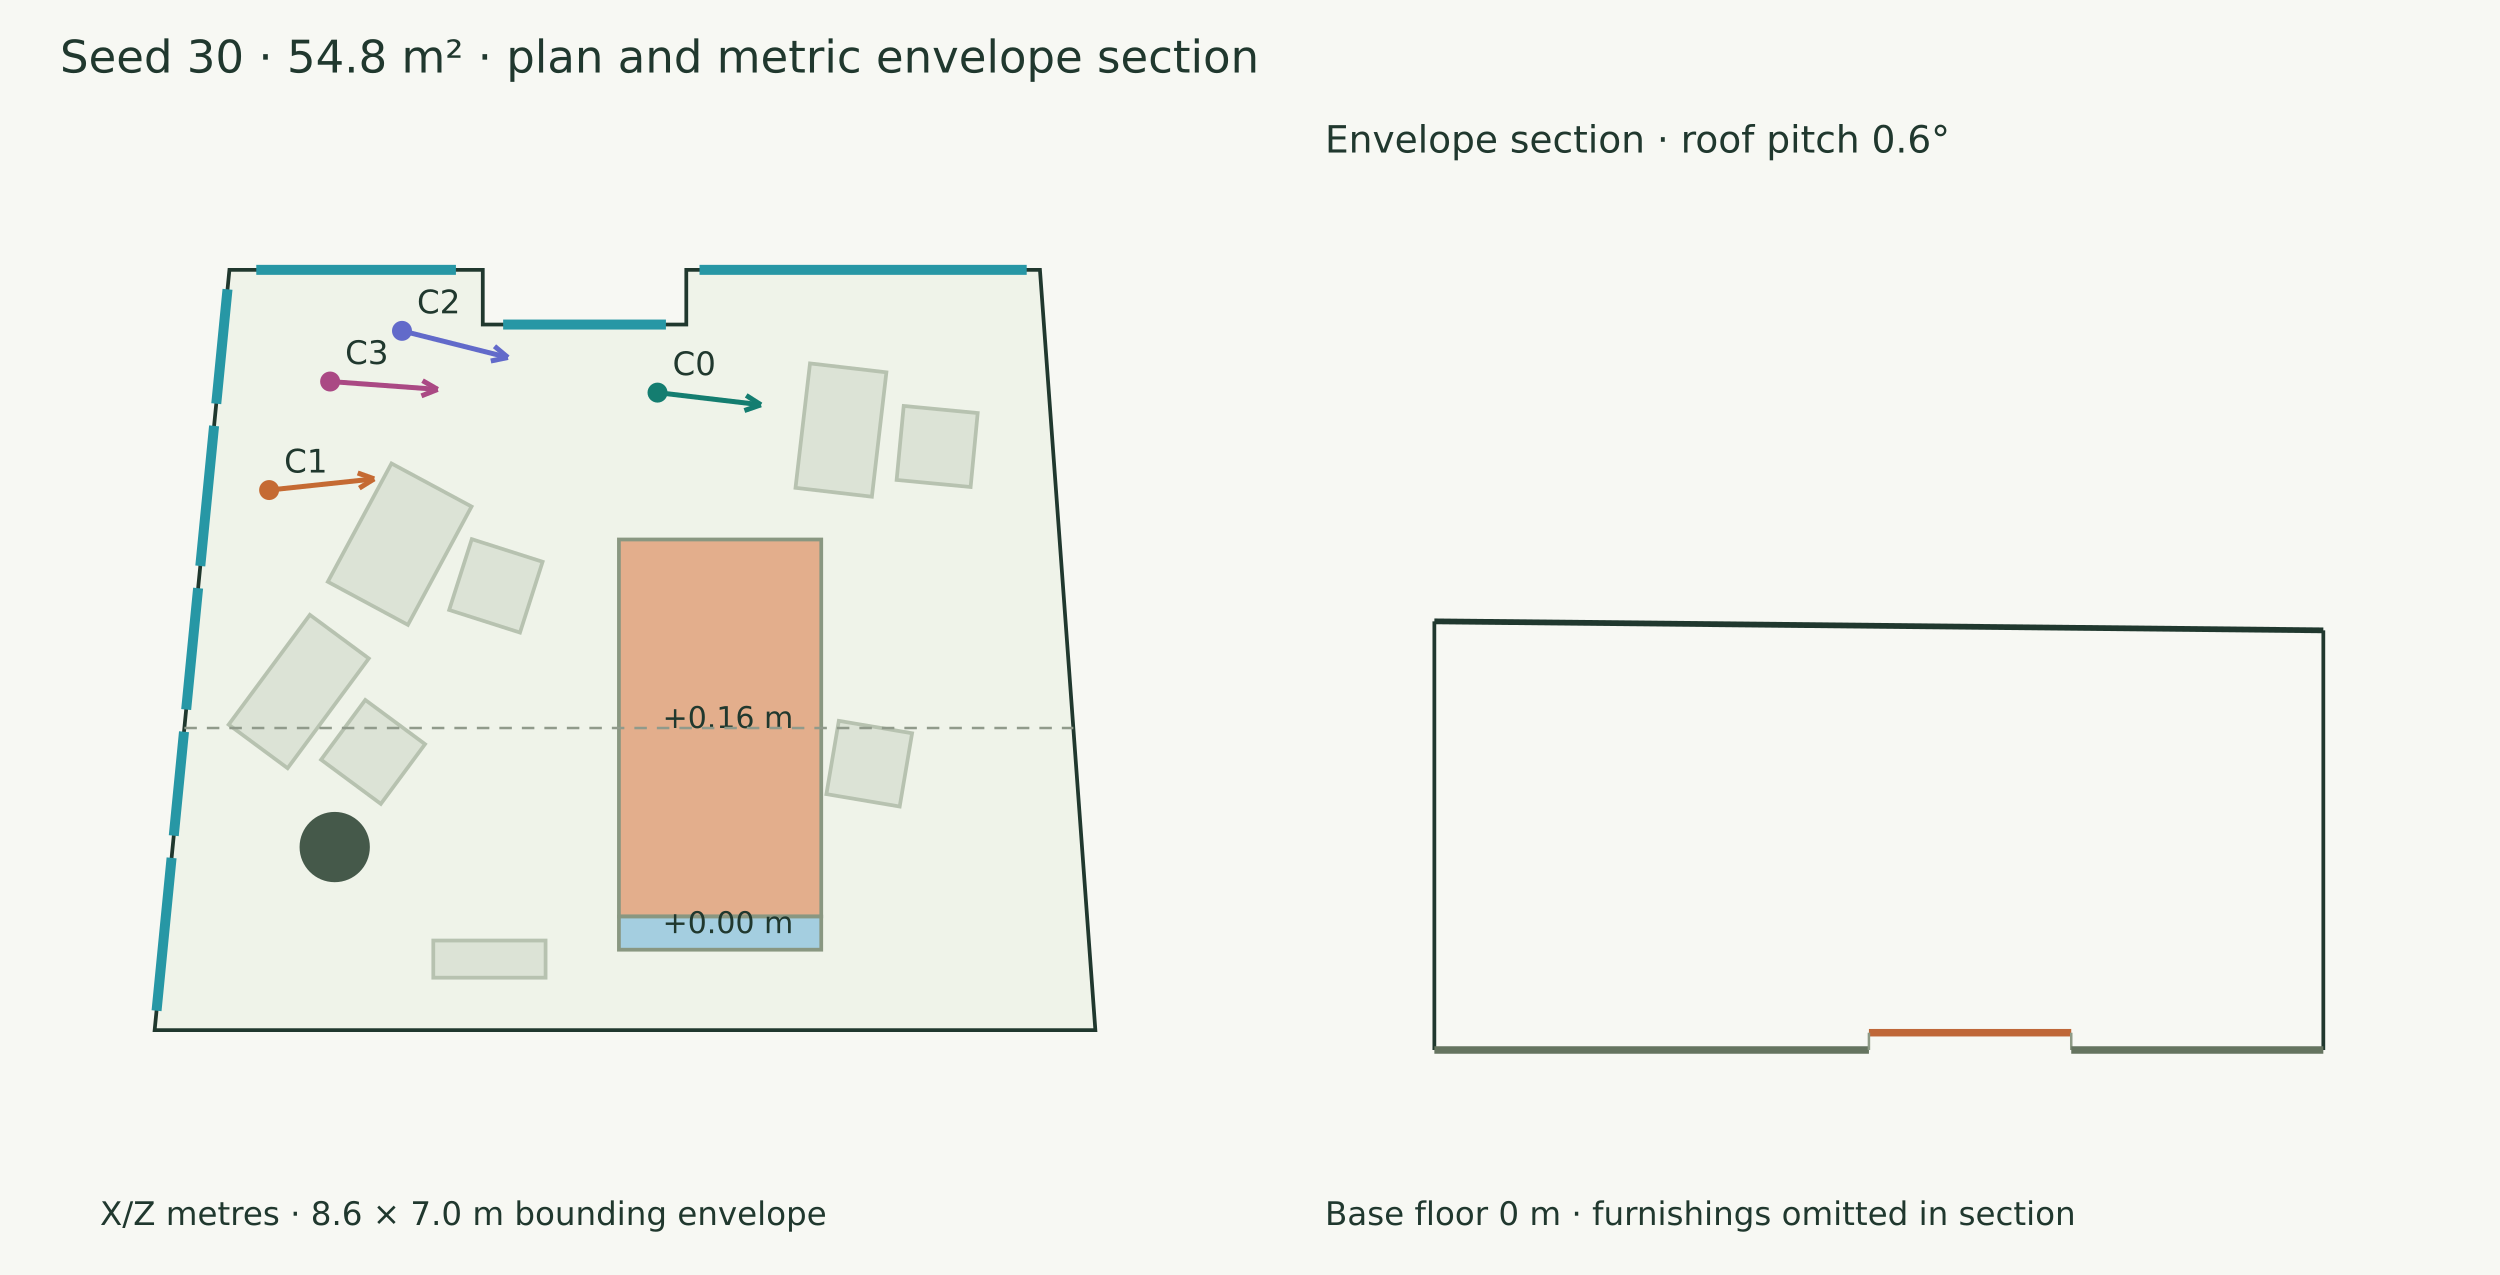
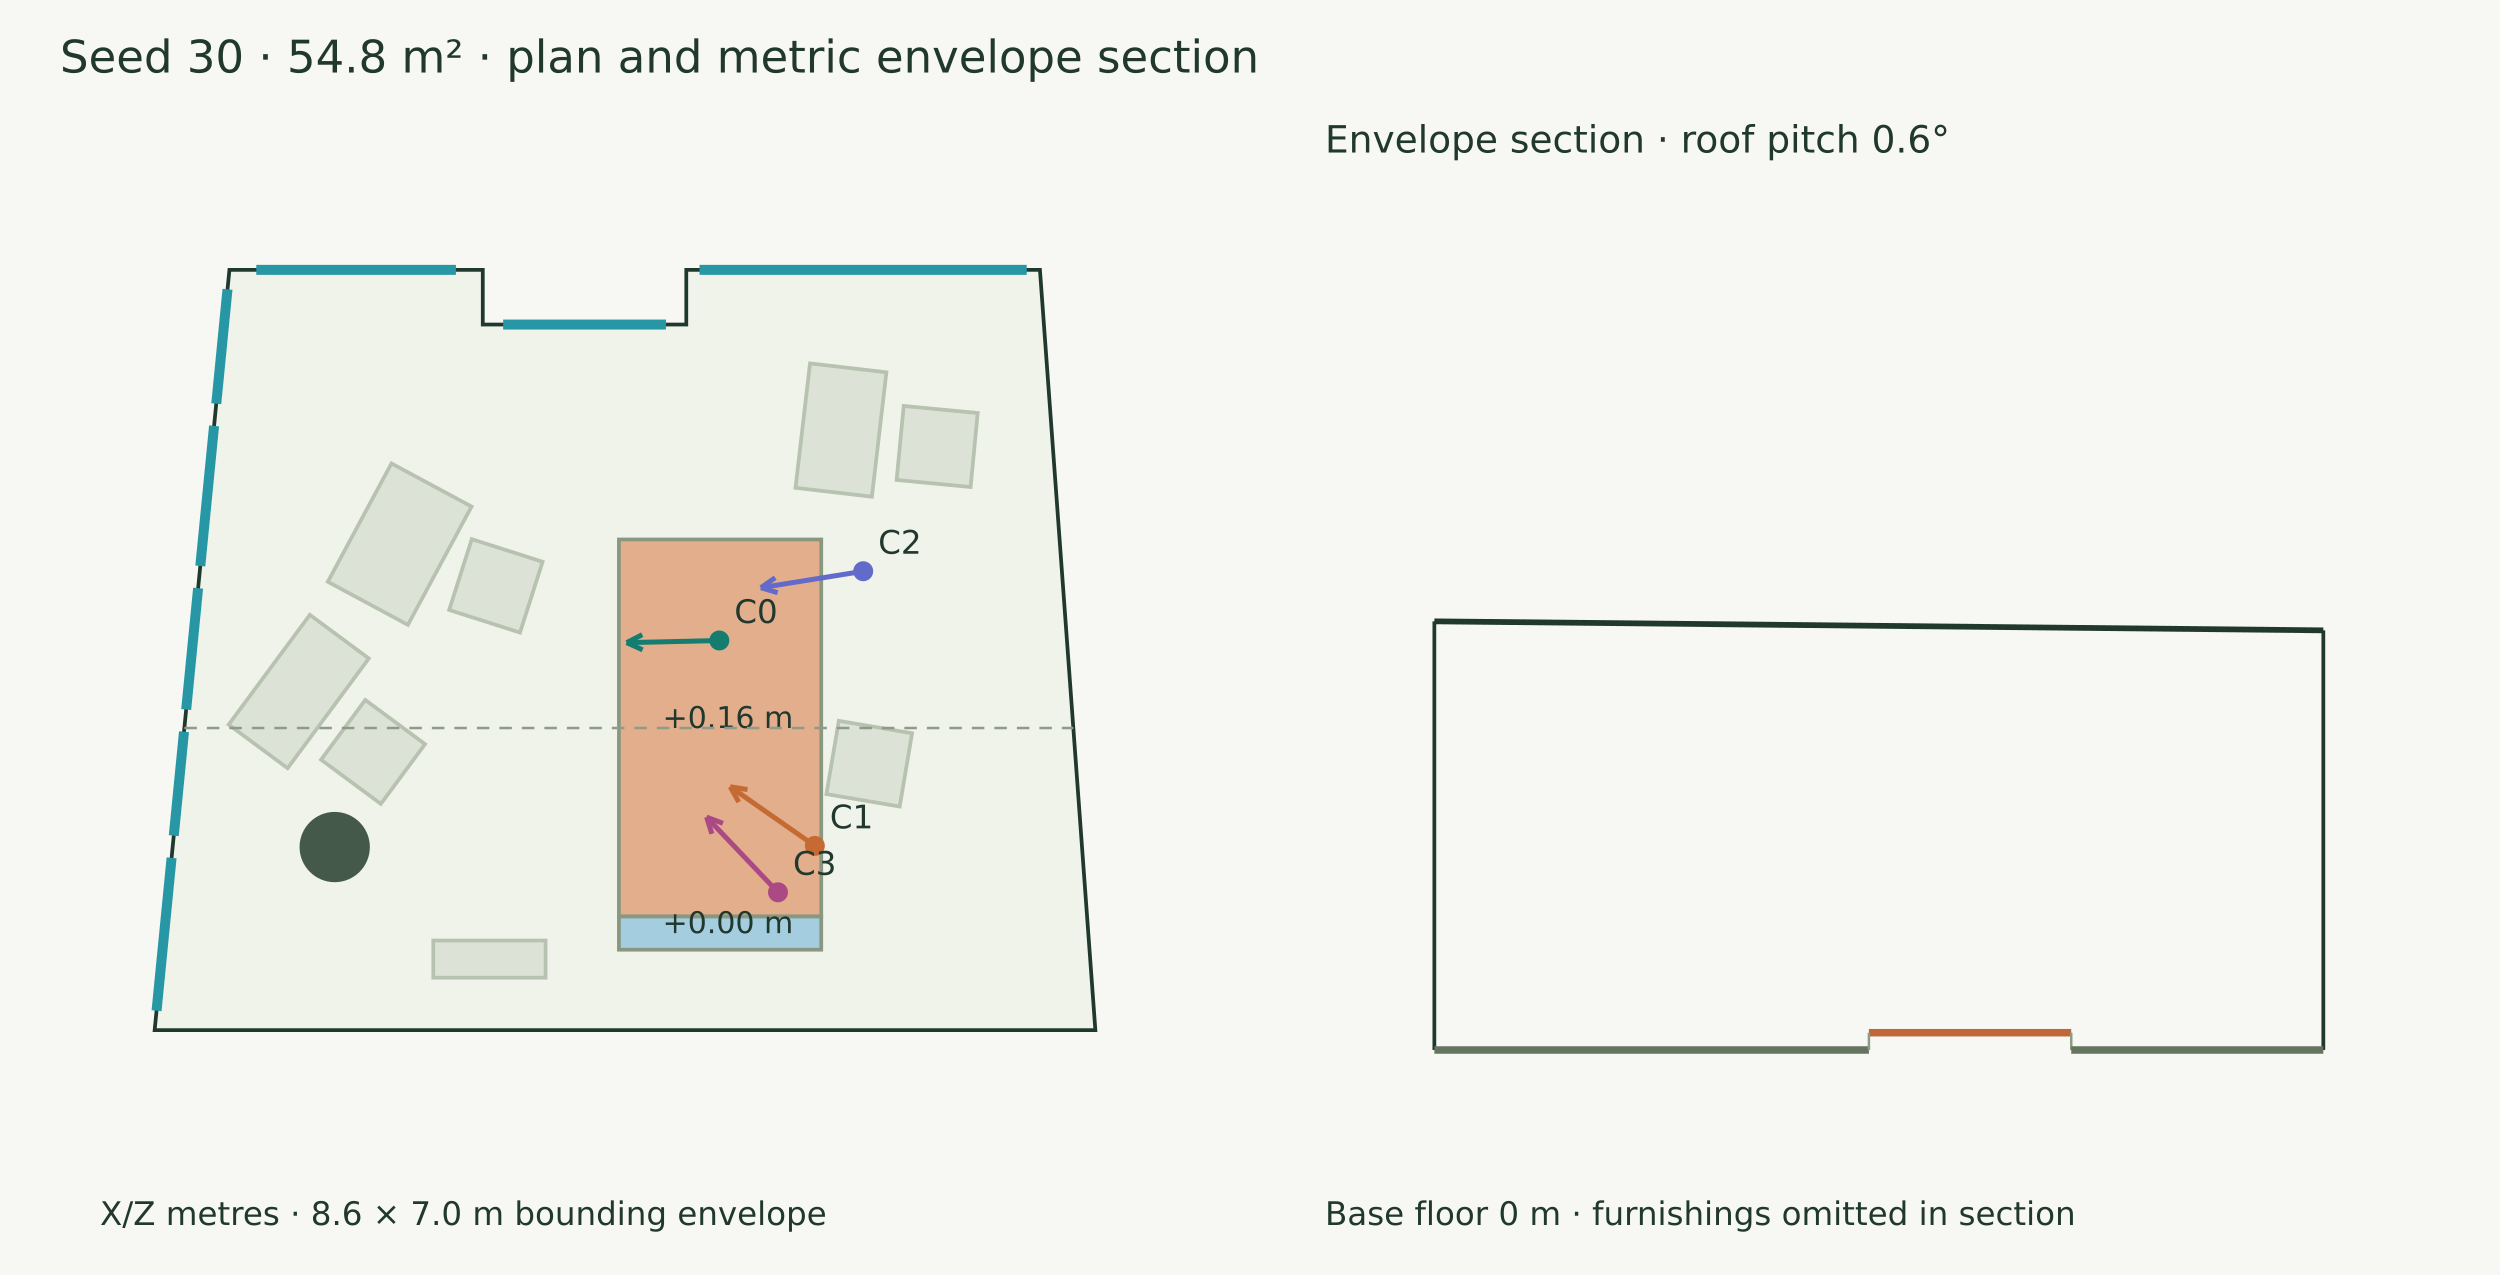
<svg xmlns="http://www.w3.org/2000/svg" width="1000" height="510" viewBox="0 0 1000 510">
  <rect width="100%" height="100%" fill="#f7f8f3" />
  <g font-family="DejaVu Sans" fill="#20382e">
    <text x="24.000" y="29.000" font-size="18">Seed 30 · 54.8 m² · plan and metric envelope section</text>
    <polygon points="91.770,107.940 193.111,107.940 193.111,129.822 274.515,129.822 274.515,107.940 415.971,107.940 438.143,412.060 61.857,412.060" fill="#eff3e9" stroke="#20382e" stroke-width="1.5" />
    <polygon points="131.125,232.709 156.589,185.387 188.620,202.623 163.156,249.945" fill="#dce3d6" stroke="#b7c2b0" stroke-width="1.5" />
    <polygon points="179.673,243.986 188.718,215.670 217.034,224.715 207.990,253.031" fill="#dce3d6" stroke="#b7c2b0" stroke-width="1.5" />
    <polygon points="318.204,195.123 324.003,145.368 354.556,148.929 348.757,198.684" fill="#dce3d6" stroke="#b7c2b0" stroke-width="1.5" />
    <polygon points="358.655,191.977 361.482,162.386 391.073,165.214 388.246,194.805" fill="#dce3d6" stroke="#b7c2b0" stroke-width="1.5" />
    <polygon points="91.462,289.840 123.939,245.938 147.516,263.380 115.039,307.282" fill="#dce3d6" stroke="#b7c2b0" stroke-width="1.5" />
    <polygon points="128.432,303.879 146.110,279.982 170.008,297.660 152.329,321.558" fill="#dce3d6" stroke="#b7c2b0" stroke-width="1.5" />
    <polygon points="290.903,340.918 283.584,286.465 308.523,283.113 315.842,337.566" fill="#dce3d6" stroke="#b7c2b0" stroke-width="1.5" />
    <polygon points="330.562,317.650 335.524,288.341 364.833,293.303 359.871,322.612" fill="#dce3d6" stroke="#b7c2b0" stroke-width="1.5" />
    <polygon points="218.226,391.077 173.317,391.077 173.317,376.214 218.226,376.214" fill="#dce3d6" stroke="#b7c2b0" stroke-width="1.5" />
    <polygon points="247.570,215.797 328.495,215.797 328.495,366.612 247.570,366.612" fill="#e3ae8c" stroke="#899781" stroke-width="1.5" />
    <text x="265.033" y="291.205" font-size="12">+0.16 m</text>
    <polygon points="247.570,366.612 328.495,366.612 328.495,379.882 247.570,379.882" fill="#a4cee0" stroke="#899781" stroke-width="1.5" />
    <text x="265.033" y="373.247" font-size="12">+0.00 m</text>
    <circle cx="133.884" cy="338.821" r="14.057" fill="#45594a" />
    <path d="M102.511,107.940 L182.370,107.940" stroke="#2797a5" stroke-width="4" fill="none" />
    <path d="M201.258,129.822 L266.368,129.822" stroke="#2797a5" stroke-width="4" fill="none" />
    <path d="M279.807,107.940 L410.679,107.940" stroke="#2797a5" stroke-width="4" fill="none" />
    <path d="M62.622,404.281 L68.636,343.143" stroke="#2797a5" stroke-width="4" fill="none" />
    <path d="M69.508,334.272 L73.598,292.691" stroke="#2797a5" stroke-width="4" fill="none" />
    <path d="M74.471,283.820 L79.247,235.262" stroke="#2797a5" stroke-width="4" fill="none" />
    <path d="M80.119,226.391 L85.632,170.347" stroke="#2797a5" stroke-width="4" fill="none" />
    <path d="M86.504,161.476 L91.005,115.719" stroke="#2797a5" stroke-width="4" fill="none" />
-     <path d="M263.008,157.047 L304.379,161.932" stroke="#147d70" stroke-width="2" fill="none" />
-     <path d="M304.379,161.932 L297.762,164.217" stroke="#147d70" stroke-width="2" fill="none" />
-     <path d="M304.379,161.932 L298.476,158.169" stroke="#147d70" stroke-width="2" fill="none" />
-     <circle cx="263.008" cy="157.047" r="4" fill="#147d70" />
-     <text x="269.008" y="150.047" font-size="13">C0</text>
-     <path d="M107.647,196.022 L149.667,191.545" stroke="#c56a33" stroke-width="2" fill="none" />
-     <path d="M149.667,191.545 L143.722,195.240" stroke="#c56a33" stroke-width="2" fill="none" />
-     <path d="M149.667,191.545 L143.077,189.185" stroke="#c56a33" stroke-width="2" fill="none" />
-     <circle cx="107.647" cy="196.022" r="4" fill="#c56a33" />
-     <text x="113.647" y="189.022" font-size="13">C1</text>
-     <path d="M160.796,132.340 L203.173,142.983" stroke="#626aca" stroke-width="2" fill="none" />
-     <path d="M203.173,142.983 L196.318,144.400" stroke="#626aca" stroke-width="2" fill="none" />
-     <path d="M203.173,142.983 L197.801,138.494" stroke="#626aca" stroke-width="2" fill="none" />
-     <circle cx="160.796" cy="132.34" r="4" fill="#626aca" />
-     <text x="166.796" y="125.340" font-size="13">C2</text>
-     <path d="M132.052,152.613 L175.076,155.764" stroke="#aa4984" stroke-width="2" fill="none" />
-     <path d="M175.076,155.764 L168.567,158.340" stroke="#aa4984" stroke-width="2" fill="none" />
-     <path d="M175.076,155.764 L169.012,152.267" stroke="#aa4984" stroke-width="2" fill="none" />
-     <circle cx="132.052" cy="152.613" r="4" fill="#aa4984" />
-     <text x="138.052" y="145.613" font-size="13">C3</text>
+     <path d="M287.727,256.199 L250.667,257.050" stroke="#147d70" stroke-width="2" fill="none" />
+     <path d="M250.667,257.050 L256.898,253.861" stroke="#147d70" stroke-width="2" fill="none" />
+     <path d="M250.667,257.050 L257.038,259.949" stroke="#147d70" stroke-width="2" fill="none" />
+     <circle cx="287.727" cy="256.199" r="4" fill="#147d70" />
+     <text x="293.727" y="249.199" font-size="13">C0</text>
+     <path d="M325.941,338.340 L292.080,314.710" stroke="#c56a33" stroke-width="2" fill="none" />
+     <path d="M292.080,314.710 L298.992,315.820" stroke="#c56a33" stroke-width="2" fill="none" />
+     <path d="M292.080,314.710 L295.507,320.814" stroke="#c56a33" stroke-width="2" fill="none" />
+     <circle cx="325.941" cy="338.34" r="4" fill="#c56a33" />
+     <text x="331.941" y="331.340" font-size="13">C1</text>
+     <path d="M345.279,228.492 L304.352,235.079" stroke="#626aca" stroke-width="2" fill="none" />
+     <path d="M304.352,235.079 L310.091,231.071" stroke="#626aca" stroke-width="2" fill="none" />
+     <path d="M304.352,235.079 L311.059,237.084" stroke="#626aca" stroke-width="2" fill="none" />
+     <circle cx="345.279" cy="228.492" r="4" fill="#626aca" />
+     <text x="351.279" y="221.492" font-size="13">C2</text>
+     <path d="M311.199,356.923 L282.620,326.857" stroke="#aa4984" stroke-width="2" fill="none" />
+     <path d="M282.620,326.857 L289.170,329.328" stroke="#aa4984" stroke-width="2" fill="none" />
+     <path d="M282.620,326.857 L284.756,333.523" stroke="#aa4984" stroke-width="2" fill="none" />
+     <circle cx="311.199" cy="356.923" r="4" fill="#aa4984" />
+     <text x="317.199" y="349.923" font-size="13">C3</text>
    <text x="40.000" y="490.000" font-size="13">X/Z metres · 8.6 × 7.0 m bounding envelope</text>
    <path d="M73.744,291.205 L429.332,291.205" stroke="#909a8b" stroke-width="1" stroke-dasharray="5 4" fill="none" />
    <path d="M573.744,248.538 L929.332,252.141" stroke="#20382e" stroke-width="2.3" fill="none" />
    <path d="M573.744,420.000 L573.744,248.538" stroke="#20382e" stroke-width="1.5" fill="none" />
    <path d="M929.332,420.000 L929.332,252.141" stroke="#20382e" stroke-width="1.5" fill="none" />
    <path d="M573.744,420.000 L747.570,420.000" stroke="#65745f" stroke-width="3" fill="none" />
    <path d="M573.744,420.000 L573.744,420.000" stroke="#8d9a85" stroke-width="1" fill="none" />
    <path d="M747.570,420.000 L747.570,420.000" stroke="#8d9a85" stroke-width="1" fill="none" />
    <path d="M747.570,413.084 L828.495,413.084" stroke="#bf6738" stroke-width="3" fill="none" />
    <path d="M747.570,420.000 L747.570,413.084" stroke="#8d9a85" stroke-width="1" fill="none" />
    <path d="M828.495,420.000 L828.495,413.084" stroke="#8d9a85" stroke-width="1" fill="none" />
    <path d="M828.495,420.000 L929.332,420.000" stroke="#65745f" stroke-width="3" fill="none" />
    <path d="M828.495,420.000 L828.495,420.000" stroke="#8d9a85" stroke-width="1" fill="none" />
    <path d="M929.332,420.000 L929.332,420.000" stroke="#8d9a85" stroke-width="1" fill="none" />
    <text x="530.000" y="61.000" font-size="15">Envelope section · roof pitch 0.6°</text>
    <text x="530.000" y="490.000" font-size="13">Base floor 0 m · furnishings omitted in section</text>
  </g>
</svg>
